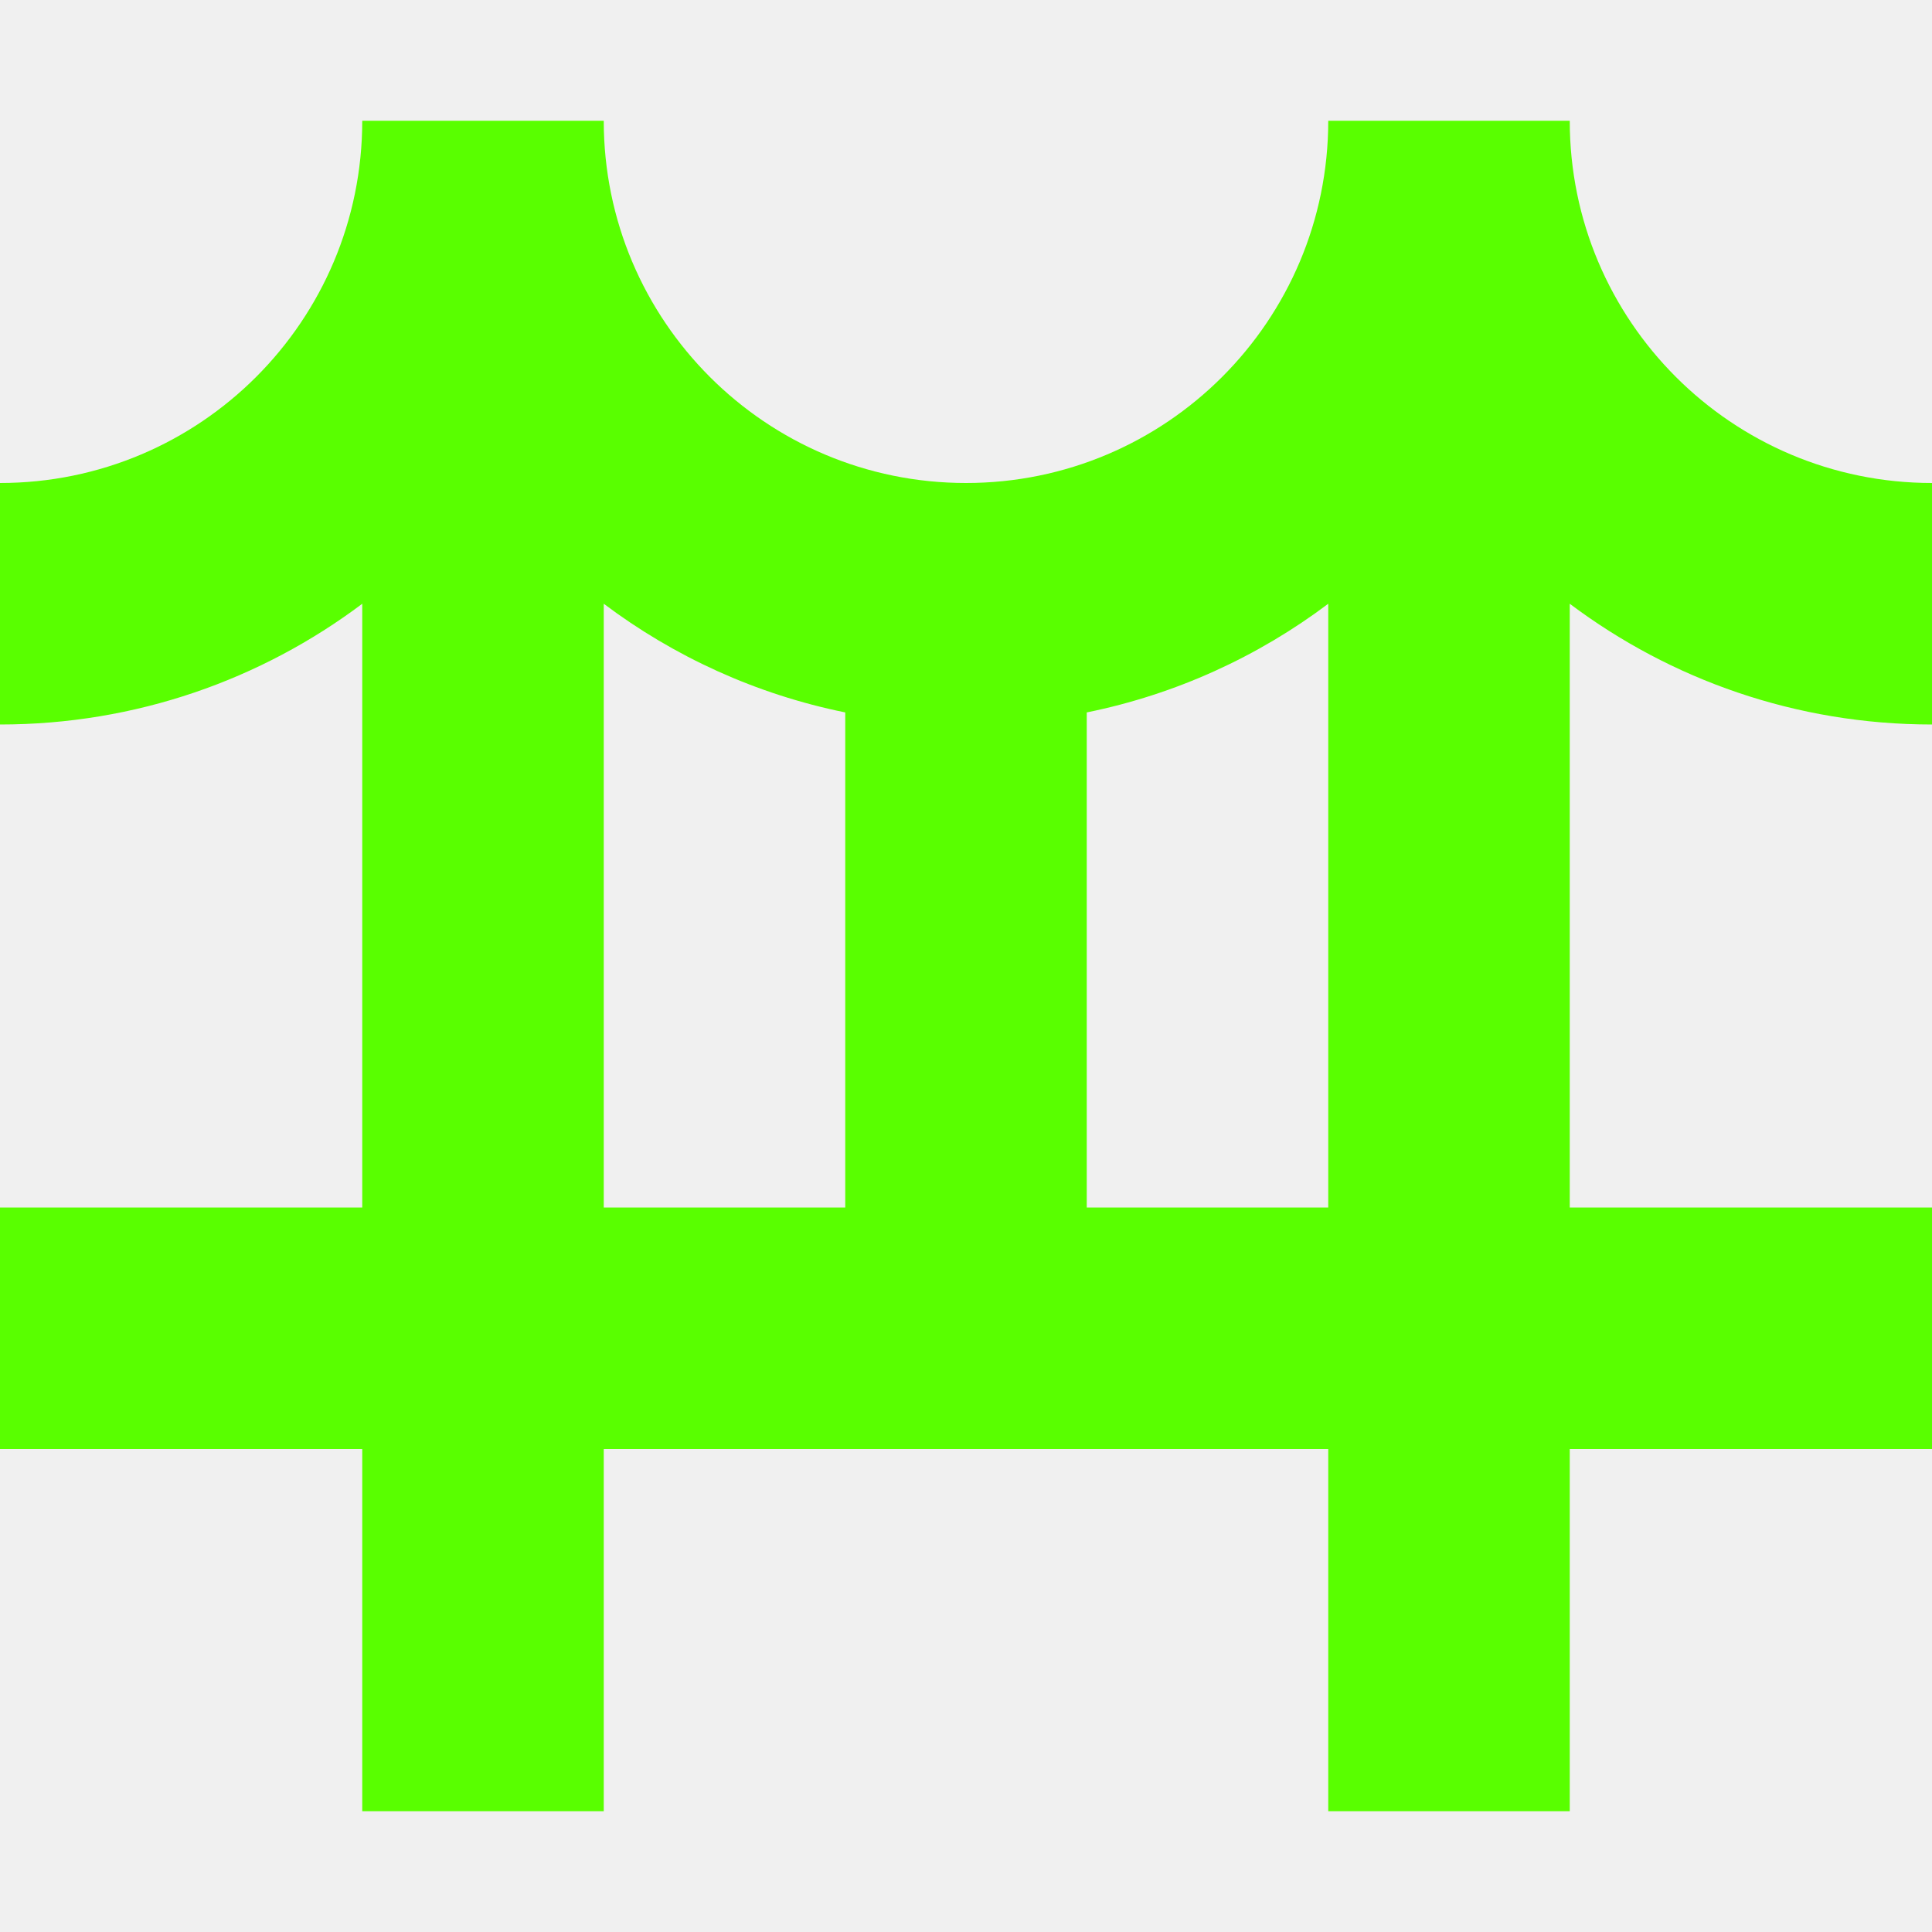
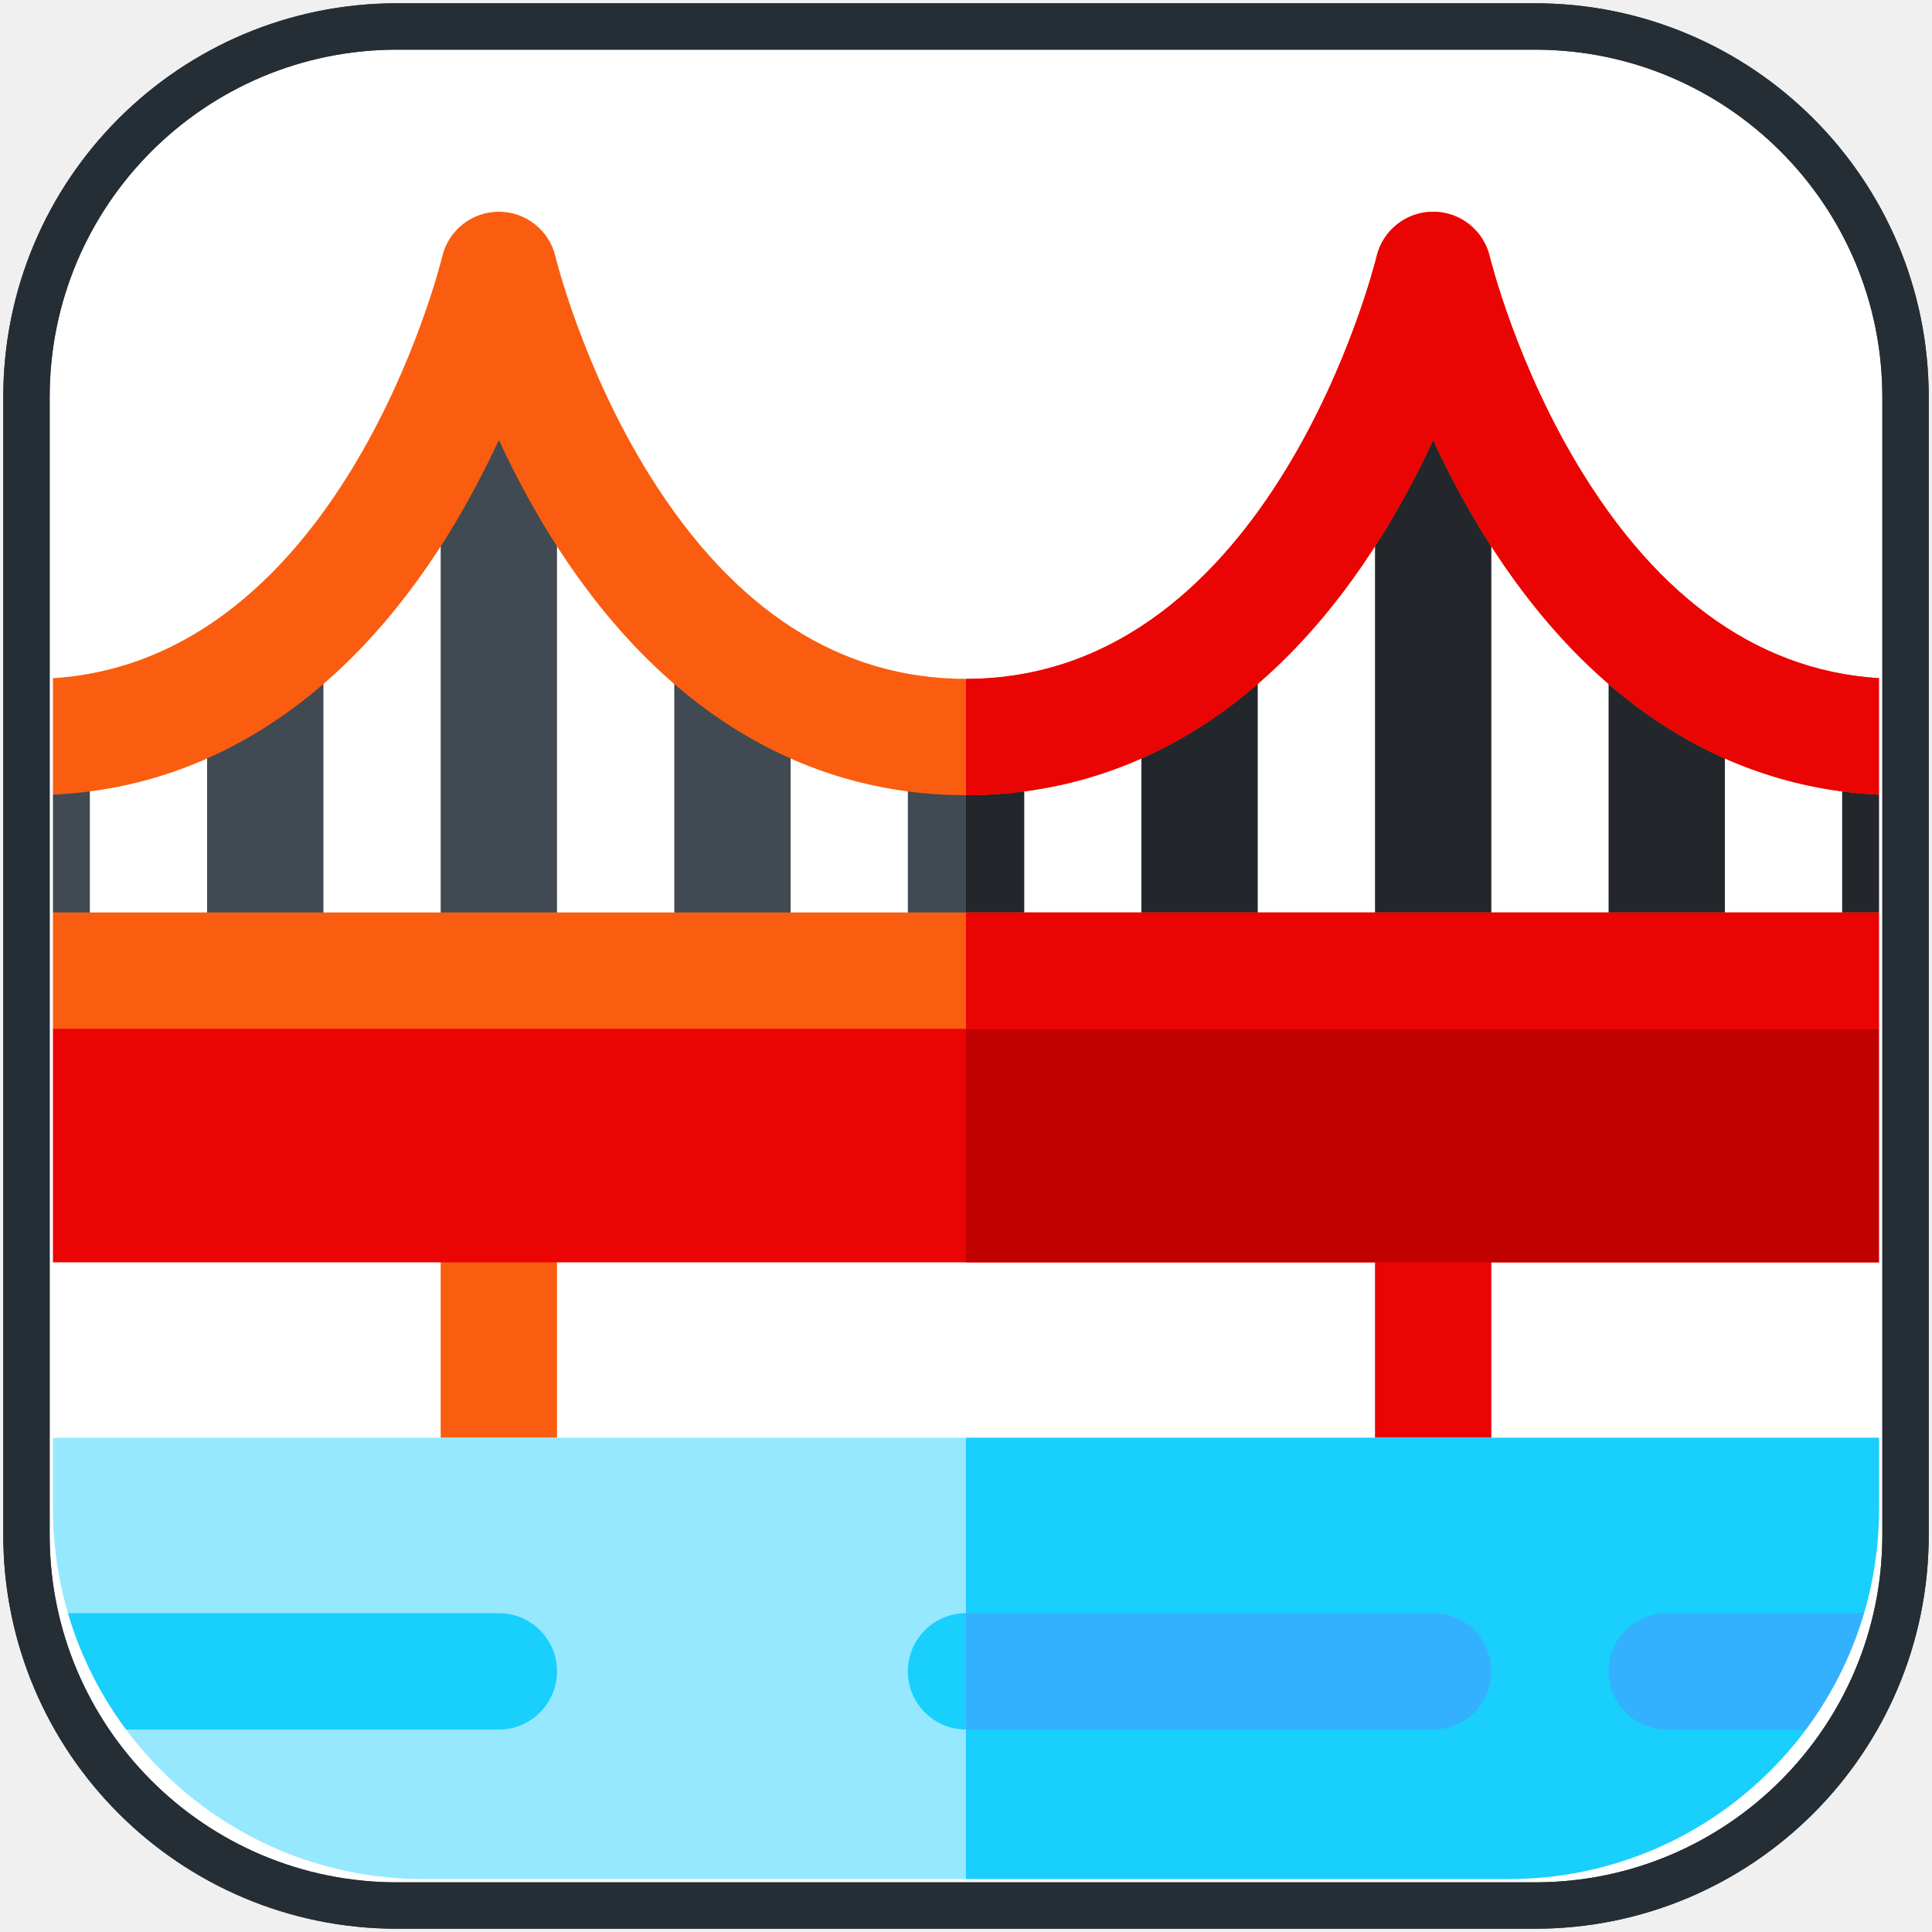
- <svg xmlns="http://www.w3.org/2000/svg" width="256px" height="256px" viewBox="0 0 16 16" fill="none" stroke="#00ff1e" stroke-width="0">
+ <svg xmlns="http://www.w3.org/2000/svg" xmlns:xlink="http://www.w3.org/1999/xlink" width="256px" height="256px" viewBox="0 0 73.00 73.00" version="1.1" fill="#000000">
  <g id="SVGRepo_bgCarrier" stroke-width="0" />
  <g id="SVGRepo_tracerCarrier" stroke-linecap="round" stroke-linejoin="round" />
  <g id="SVGRepo_iconCarrier">
-     <path fill-rule="evenodd" clip-rule="evenodd" d="M0 4C1.657 4 3 2.657 3 1H5C5 2.657 6.343 4 8 4C9.657 4 11 2.657 11 1H13C13 2.657 14.343 4 16 4V6C14.874 6 13.836 5.628 13 5V10H16V12H13V15H11V12H5V15H3V12H0V10H3V5C2.164 5.628 1.126 6 0 6V4ZM9 5.9C9.739 5.75 10.419 5.437 11 5V10H9V5.9ZM7 5.9C6.261 5.75 5.581 5.437 5 5V10H7V5.9Z" fill="#59ff00" />
+     <defs>
+       <rect id="path-1" x="3" y="0" width="69" height="69" rx="14"> </rect>
+     </defs>
+     <g id="architecture-and-paradigms/architecture/bridge" stroke-width="1.752" fill="none" fill-rule="evenodd">
+       <g id="container" transform="translate(-1, 2)">
+         <rect id="mask" stroke="#252D35" stroke-width="1.752" fill="#FFFFFF" fill-rule="nonzero" x="2" y="-1" width="71" height="71" rx="14"> </rect>
+         <mask id="mask-2" fill="white">
+           <use xlink:href="#path-1"> </use>
+         </mask>
+         <rect stroke="#252D35" stroke-width="1.752" x="2" y="-1" width="71" height="71" rx="14"> </rect>
+         <g id="bridge" mask="url(#mask-2)" fill-rule="nonzero">
+           <g transform="translate(0, 6)" id="Shape">
+             <polygon fill="#414952" points="8.826 16.805 13.22 16.805 13.22 28.674 8.826 28.674"> </polygon>
+             <polygon fill="#414952" points="26.477 16.805 30.872 16.805 30.872 28.674 26.477 28.674"> </polygon>
+             <polygon fill="#23272B" points="44.128 16.805 48.523 16.805 48.523 28.674 44.128 28.674"> </polygon>
+             <polygon fill="#23272B" points="61.78 16.805 66.174 16.805 66.174 28.674 61.78 28.674"> </polygon>
+             <polygon fill="#414952" points="35.303 19.849 39.697 19.849 39.697 28.674 35.303 28.674"> </polygon>
+             <polygon fill="#23272B" points="70.605 19.849 75 19.849 75 28.674 70.605 28.674"> </polygon>
+             <polygon fill="#414952" points="17.651 2.197 22.046 2.197 22.046 28.674 17.651 28.674"> </polygon>
+             <polygon fill="#23272B" points="52.954 2.197 57.349 2.197 57.349 28.674 52.954 28.674"> </polygon>
+             <polygon fill="#414952" points="0 19.849 4.395 19.849 4.395 28.674 0 28.674"> </polygon>
+             <polygon fill="#23272B" points="37.5 19.849 39.697 19.849 39.697 28.674 37.5 28.674"> </polygon>
+             <path d="M72.803,22.046 C66.491,22.046 61.045,18.634 57.054,12.178 C56.304,10.965 55.674,9.755 55.151,8.625 C54.629,9.755 53.998,10.965 53.248,12.178 C49.257,18.634 43.812,22.046 37.5,22.046 C31.188,22.046 25.743,18.634 21.752,12.178 C21.002,10.965 20.371,9.755 19.849,8.625 C19.326,9.755 18.696,10.965 17.946,12.178 C13.955,18.634 8.509,22.046 2.197,22.046 C0.984,22.046 0,21.062 0,19.849 C0,18.635 0.984,17.651 2.197,17.651 C13.801,17.651 17.673,1.851 17.71,1.691 C17.945,0.7 18.83,0 19.849,0 C20.867,0 21.752,0.7 21.987,1.691 C21.996,1.73 23.012,5.897 25.546,9.958 C28.731,15.063 32.753,17.651 37.5,17.651 C49.104,17.651 52.975,1.851 53.013,1.691 C53.248,0.7 54.133,0 55.151,0 C56.17,0 57.055,0.7 57.29,1.691 C57.299,1.73 58.314,5.897 60.849,9.958 C64.034,15.063 68.056,17.651 72.803,17.651 C74.016,17.651 75,18.635 75,19.849 C75,21.062 74.016,22.046 72.803,22.046 Z" fill="#FA5D0F"> </path>
+             <path d="M53.248,12.178 C53.998,10.965 54.629,9.755 55.151,8.625 C55.674,9.755 56.304,10.965 57.054,12.178 C61.045,18.634 66.491,22.046 72.803,22.046 C74.016,22.046 75,21.062 75,19.849 C75,18.635 74.016,17.651 72.803,17.651 C68.056,17.651 64.034,15.063 60.849,9.958 C58.314,5.897 57.299,1.73 57.29,1.691 C57.055,0.7 56.17,0 55.151,0 C54.133,0 53.248,0.7 53.013,1.691 C52.975,1.851 49.104,17.651 37.5,17.651 L37.5,22.046 C43.812,22.046 49.257,18.634 53.248,12.178 Z" fill="#EB0404"> </path>
+             <polygon fill="#FA5D0F" points="17.651 28.674 22.046 28.674 22.046 46.326 17.651 46.326"> </polygon>
+             <polygon fill="#EB0404" points="52.954 28.674 57.349 28.674 57.349 46.326 52.954 46.326"> </polygon>
+             <path d="M72.803,39.697 L2.197,39.697 C0.984,39.697 0,38.713 0,37.5 L0,30.872 C0,29.658 75,30.085 75,31.299 L75,37.5 C75,38.713 74.016,39.697 72.803,39.697 Z" fill="#EB0404"> </path>
+             <path d="M37.5,28.674 L37.5,39.697 L72.803,39.697 C74.016,39.697 75,38.713 75,37.5 L75,30.872 L37.5,28.674 Z" fill="#C10000"> </path>
+             <polygon fill="#FA5D0F" points="0 26.477 75 26.477 75 30.872 0 30.872"> </polygon>
+             <polygon fill="#EB0404" points="37.5 26.477 75 26.477 75 30.872 37.5 30.872"> </polygon>
+             <path d="M0,48.523 L0,72.803 C0,74.016 0.984,75 2.197,75 L72.803,75 C74.016,75 75,74.016 75,72.803 L75,48.523 C75,47.309 74.016,46.326 72.803,46.326 L2.197,46.326 C0.984,46.326 0,47.309 0,48.523 Z" fill="#96E8FF"> </path>
+             <path d="M37.5,75 L72.803,75 C74.016,75 75,74.016 75,72.803 L75,48.523 C75,47.309 74.016,46.326 72.803,46.326 L37.5,46.326 L37.5,75 Z" fill="#19CFFC"> </path>
+             <path d="M55.151,52.954 L37.5,52.954 C36.287,52.954 35.303,53.938 35.303,55.151 C35.303,56.365 36.287,57.349 37.5,57.349 L55.151,57.349 C56.365,57.349 57.349,56.365 57.349,55.151 C57.349,53.938 56.365,52.954 55.151,52.954 Z" fill="#19CFFC"> </path>
+             <path d="M55.151,57.349 C56.365,57.349 57.349,56.365 57.349,55.151 C57.349,53.938 56.365,52.954 55.151,52.954 L37.5,52.954 L37.5,57.349 L55.151,57.349 Z" fill="#33B1FF"> </path>
+             <path d="M19.849,52.954 L0,52.954 L0,57.349 L19.849,57.349 C21.062,57.349 22.046,56.365 22.046,55.151 C22.046,53.938 21.062,52.954 19.849,52.954 Z" fill="#19CFFC"> </path>
+             <path d="M55.151,63.245 C53.938,63.245 52.954,64.228 52.954,65.442 C52.954,66.655 53.938,67.639 55.151,67.639 L75,67.639 L75,63.245 L55.151,63.245 Z" fill="#33B1FF"> </path>
+             <path d="M11.023,63.245 L0,63.245 L0,67.639 L11.023,67.639 C12.236,67.639 13.22,66.655 13.22,65.442 C13.22,64.228 12.236,63.245 11.023,63.245 Z" fill="#19CFFC"> </path>
+             <path d="M33.087,63.245 L24.261,63.245 C23.048,63.245 22.064,64.228 22.064,65.442 C22.064,66.655 23.048,67.639 24.261,67.639 L33.087,67.639 C34.301,67.639 35.284,66.655 35.284,65.442 C35.284,64.228 34.301,63.245 33.087,63.245 Z" fill="#19CFFC"> </path>
+             <path d="M63.977,52.954 C62.764,52.954 61.78,53.938 61.78,55.151 C61.78,56.365 62.764,57.349 63.977,57.349 L75,57.349 L75,52.954 L63.977,52.954 Z" fill="#33B1FF"> </path>
+           </g>
+         </g>
+       </g>
+     </g>
  </g>
</svg>
